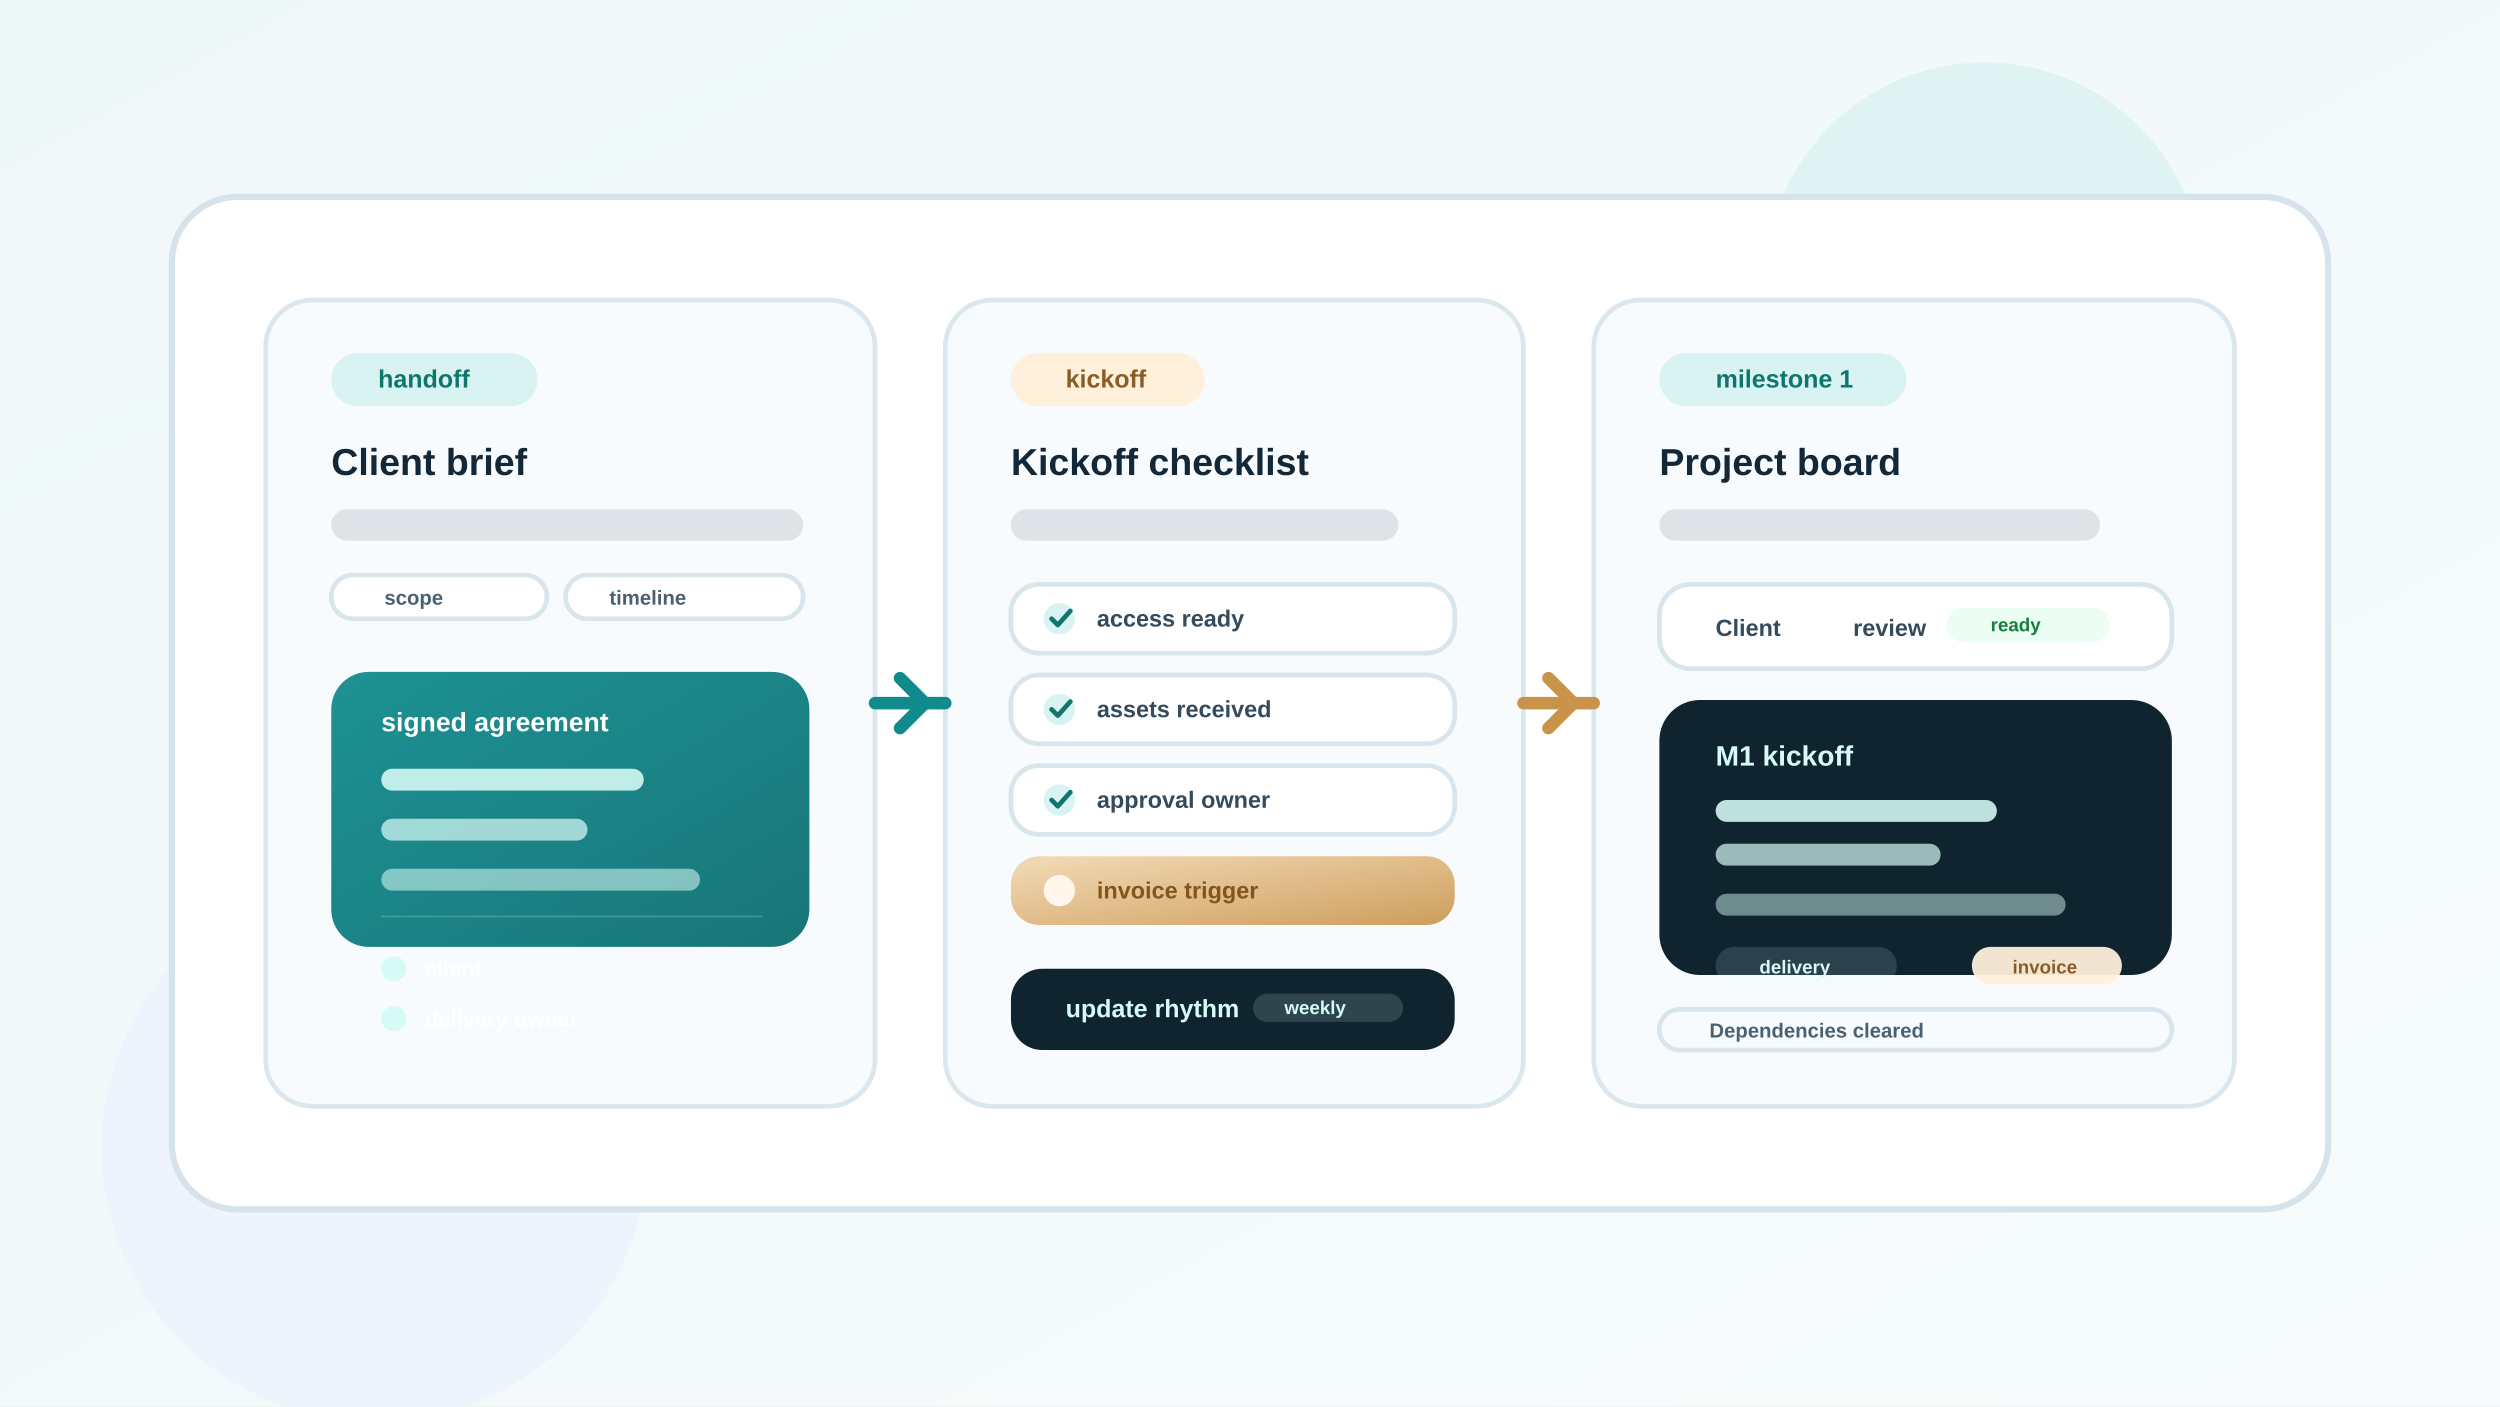
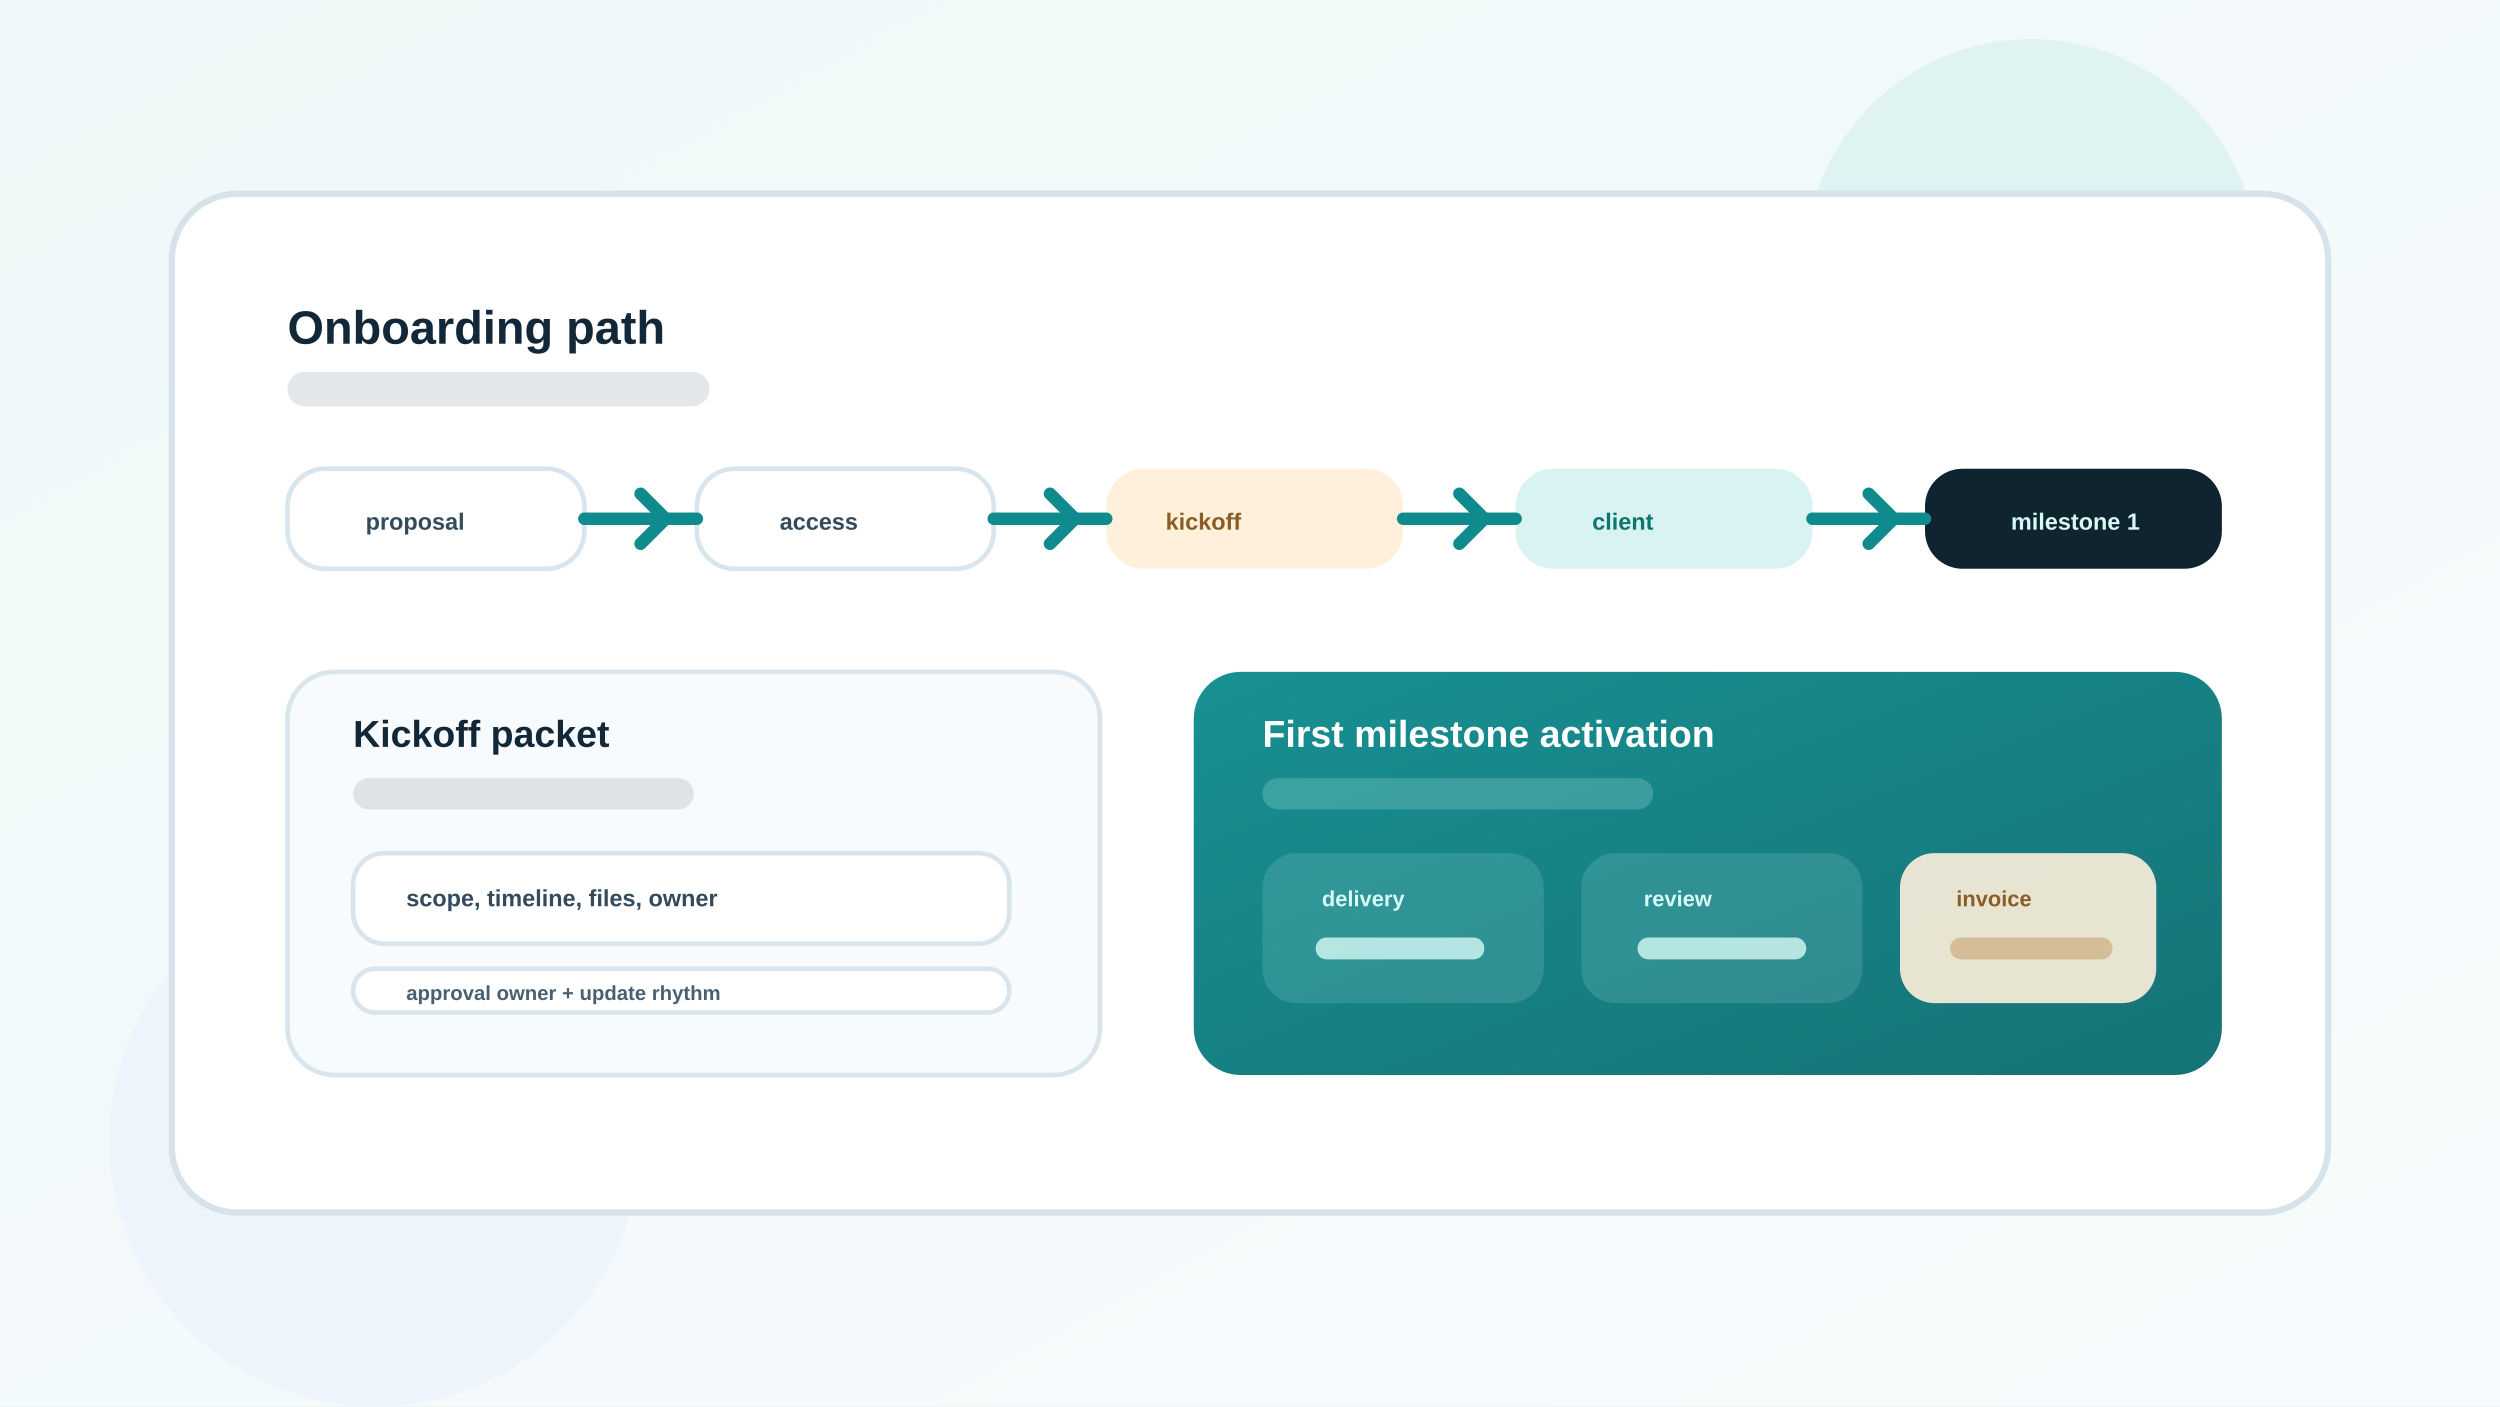
<svg xmlns="http://www.w3.org/2000/svg" viewBox="0 0 1600 900" role="img" aria-labelledby="title desc">
  <defs>
    <linearGradient id="bg" x1="0%" y1="0%" x2="100%" y2="100%">
      <stop offset="0%" stop-color="#eff8f8" />
      <stop offset="100%" stop-color="#f7fbfd" />
    </linearGradient>
    <linearGradient id="teal" x1="0%" y1="0%" x2="100%" y2="100%">
      <stop offset="0%" stop-color="#0f8b8d" />
      <stop offset="100%" stop-color="#0b6d71" />
    </linearGradient>
-     <linearGradient id="gold" x1="0%" y1="0%" x2="100%" y2="100%">
-       <stop offset="0%" stop-color="#f3d7b0" />
-       <stop offset="100%" stop-color="#c9934a" />
-     </linearGradient>
  </defs>
  <rect width="1600" height="900" fill="url(#bg)" />
-   <circle cx="1270" cy="180" r="140" fill="#dff3f2" />
-   <circle cx="240" cy="735" r="175" fill="#eef4fb" />
-   <rect x="110" y="126" width="1380" height="648" rx="42" fill="#ffffff" stroke="#d6e3ea" stroke-width="4" />
-   <rect x="170" y="192" width="390" height="516" rx="30" fill="#f8fbfd" stroke="#dae7ef" stroke-width="3" />
-   <rect x="605" y="192" width="370" height="516" rx="30" fill="#f8fbfd" stroke="#dae7ef" stroke-width="3" />
-   <rect x="1020" y="192" width="410" height="516" rx="30" fill="#f8fbfd" stroke="#dae7ef" stroke-width="3" />
-   <rect x="212" y="226" width="132" height="34" rx="17" fill="#d8f3f1" />
-   <rect x="647" y="226" width="124" height="34" rx="17" fill="#fff0db" />
-   <rect x="1062" y="226" width="158" height="34" rx="17" fill="#d8f3f1" />
-   <text x="242" y="248" font-family="Segoe UI, Arial, sans-serif" font-size="16" font-weight="700" fill="#0f766e">handoff</text>
-   <text x="682" y="248" font-family="Segoe UI, Arial, sans-serif" font-size="16" font-weight="700" fill="#8a5d27">kickoff</text>
-   <text x="1098" y="248" font-family="Segoe UI, Arial, sans-serif" font-size="16" font-weight="700" fill="#0f766e">milestone 1</text>
-   <text x="212" y="304" font-family="Segoe UI, Arial, sans-serif" font-size="24" font-weight="700" fill="#122838">Client brief</text>
-   <rect x="212" y="326" width="302" height="20" rx="10" fill="#173042" opacity=".12" />
-   <rect x="212" y="368" width="138" height="28" rx="14" fill="#ffffff" stroke="#d9e5ec" stroke-width="3" />
-   <rect x="362" y="368" width="152" height="28" rx="14" fill="#ffffff" stroke="#d9e5ec" stroke-width="3" />
-   <text x="246" y="387" font-family="Segoe UI, Arial, sans-serif" font-size="13" font-weight="700" fill="#496071">scope</text>
-   <text x="390" y="387" font-family="Segoe UI, Arial, sans-serif" font-size="13" font-weight="700" fill="#496071">timeline</text>
-   <rect x="212" y="430" width="306" height="176" rx="24" fill="url(#teal)" opacity=".94" />
-   <text x="244" y="468" font-family="Segoe UI, Arial, sans-serif" font-size="17" font-weight="700" fill="#ffffff">signed agreement</text>
-   <rect x="244" y="492" width="168" height="14" rx="7" fill="#d6faf5" opacity=".88" />
-   <rect x="244" y="524" width="132" height="14" rx="7" fill="#d6faf5" opacity=".72" />
-   <rect x="244" y="556" width="204" height="14" rx="7" fill="#d6faf5" opacity=".56" />
-   <rect x="244" y="586" width="244" height="1" fill="#d6faf5" opacity=".22" />
-   <circle cx="252" cy="620" r="8" fill="#d6faf5" />
-   <circle cx="252" cy="652" r="8" fill="#d6faf5" />
-   <text x="272" y="625" font-family="Segoe UI, Arial, sans-serif" font-size="14" font-weight="600" fill="#ffffff">client</text>
-   <text x="272" y="657" font-family="Segoe UI, Arial, sans-serif" font-size="14" font-weight="600" fill="#ffffff">delivery owner</text>
-   <text x="647" y="304" font-family="Segoe UI, Arial, sans-serif" font-size="24" font-weight="700" fill="#122838">Kickoff checklist</text>
-   <rect x="647" y="326" width="248" height="20" rx="10" fill="#173042" opacity=".12" />
-   <rect x="647" y="374" width="284" height="44" rx="18" fill="#ffffff" stroke="#d9e5ec" stroke-width="3" />
-   <rect x="647" y="432" width="284" height="44" rx="18" fill="#ffffff" stroke="#d9e5ec" stroke-width="3" />
-   <rect x="647" y="490" width="284" height="44" rx="18" fill="#ffffff" stroke="#d9e5ec" stroke-width="3" />
-   <rect x="647" y="548" width="284" height="44" rx="18" fill="url(#gold)" opacity=".9" />
-   <circle cx="678" cy="396" r="10" fill="#d8f3f1" />
-   <circle cx="678" cy="454" r="10" fill="#d8f3f1" />
-   <circle cx="678" cy="512" r="10" fill="#d8f3f1" />
-   <circle cx="678" cy="570" r="10" fill="#fff6ec" />
-   <path d="M673 396l4 4 8-9" fill="none" stroke="#0f766e" stroke-width="3" stroke-linecap="round" stroke-linejoin="round" />
-   <path d="M673 454l4 4 8-9" fill="none" stroke="#0f766e" stroke-width="3" stroke-linecap="round" stroke-linejoin="round" />
-   <path d="M673 512l4 4 8-9" fill="none" stroke="#0f766e" stroke-width="3" stroke-linecap="round" stroke-linejoin="round" />
-   <text x="702" y="401" font-family="Segoe UI, Arial, sans-serif" font-size="15" font-weight="700" fill="#334b5c">access ready</text>
-   <text x="702" y="459" font-family="Segoe UI, Arial, sans-serif" font-size="15" font-weight="700" fill="#334b5c">assets received</text>
-   <text x="702" y="517" font-family="Segoe UI, Arial, sans-serif" font-size="15" font-weight="700" fill="#334b5c">approval owner</text>
-   <text x="702" y="575" font-family="Segoe UI, Arial, sans-serif" font-size="15" font-weight="700" fill="#82551c">invoice trigger</text>
-   <rect x="647" y="620" width="284" height="52" rx="20" fill="#102430" />
-   <text x="682" y="651" font-family="Segoe UI, Arial, sans-serif" font-size="16" font-weight="700" fill="#d6faf5">update rhythm</text>
-   <rect x="802" y="636" width="96" height="18" rx="9" fill="#d6faf5" opacity=".16" />
-   <text x="822" y="649" font-family="Segoe UI, Arial, sans-serif" font-size="12" font-weight="700" fill="#d6faf5">weekly</text>
-   <text x="1062" y="304" font-family="Segoe UI, Arial, sans-serif" font-size="24" font-weight="700" fill="#122838">Project board</text>
-   <rect x="1062" y="326" width="282" height="20" rx="10" fill="#173042" opacity=".12" />
-   <rect x="1062" y="374" width="328" height="54" rx="20" fill="#ffffff" stroke="#d9e5ec" stroke-width="3" />
-   <rect x="1062" y="448" width="328" height="176" rx="26" fill="#102430" />
-   <text x="1098" y="407" font-family="Segoe UI, Arial, sans-serif" font-size="15" font-weight="700" fill="#334b5c">Client</text>
-   <text x="1186" y="407" font-family="Segoe UI, Arial, sans-serif" font-size="15" font-weight="700" fill="#334b5c">review</text>
-   <rect x="1246" y="389" width="104" height="22" rx="11" fill="#ecfdf3" />
-   <text x="1274" y="404" font-family="Segoe UI, Arial, sans-serif" font-size="12" font-weight="700" fill="#15803d">ready</text>
-   <text x="1098" y="490" font-family="Segoe UI, Arial, sans-serif" font-size="18" font-weight="700" fill="#d6faf5">M1 kickoff</text>
-   <rect x="1098" y="512" width="180" height="14" rx="7" fill="#d6faf5" opacity=".88" />
-   <rect x="1098" y="540" width="144" height="14" rx="7" fill="#d6faf5" opacity=".7" />
-   <rect x="1098" y="572" width="224" height="14" rx="7" fill="#d6faf5" opacity=".48" />
-   <rect x="1098" y="606" width="116" height="24" rx="12" fill="#d6faf5" opacity=".14" />
-   <text x="1126" y="623" font-family="Segoe UI, Arial, sans-serif" font-size="12" font-weight="700" fill="#d6faf5">delivery</text>
-   <rect x="1262" y="606" width="96" height="24" rx="12" fill="#fff0db" opacity=".94" />
-   <text x="1288" y="623" font-family="Segoe UI, Arial, sans-serif" font-size="12" font-weight="700" fill="#8a5d27">invoice</text>
-   <rect x="1062" y="646" width="328" height="26" rx="13" fill="#f8fbfd" stroke="#d9e5ec" stroke-width="3" />
-   <text x="1094" y="664" font-family="Segoe UI, Arial, sans-serif" font-size="13" font-weight="700" fill="#496071">Dependencies cleared</text>
-   <path d="M560 450h45" stroke="#0f8b8d" stroke-width="8" stroke-linecap="round" />
-   <path d="M975 450h45" stroke="#c9934a" stroke-width="8" stroke-linecap="round" />
-   <path d="M592 450l-16-16m16 16l-16 16" stroke="#0f8b8d" stroke-width="8" stroke-linecap="round" stroke-linejoin="round" />
-   <path d="M1007 450l-16-16m16 16l-16 16" stroke="#c9934a" stroke-width="8" stroke-linecap="round" stroke-linejoin="round" />
+   <circle cx="1300" cy="170" r="145" fill="#dff3f2" />
+   <circle cx="240" cy="730" r="170" fill="#eef4fb" />
+   <rect x="110" y="124" width="1380" height="652" rx="42" fill="#ffffff" stroke="#d6e3ea" stroke-width="4" />
+   <text x="184" y="220" font-family="Segoe UI, Arial, sans-serif" font-size="30" font-weight="700" fill="#122838">Onboarding path</text>
+   <rect x="184" y="238" width="270" height="22" rx="11" fill="#173042" opacity=".12" />
+   <rect x="184" y="300" width="190" height="64" rx="24" fill="#ffffff" stroke="#d9e5ec" stroke-width="3" />
+   <rect x="446" y="300" width="190" height="64" rx="24" fill="#ffffff" stroke="#d9e5ec" stroke-width="3" />
+   <rect x="708" y="300" width="190" height="64" rx="24" fill="#fff0db" />
+   <rect x="970" y="300" width="190" height="64" rx="24" fill="#d8f3f1" />
+   <rect x="1232" y="300" width="190" height="64" rx="24" fill="#102430" />
+   <text x="234" y="339" font-family="Segoe UI, Arial, sans-serif" font-size="15" font-weight="700" fill="#334b5c">proposal</text>
+   <text x="499" y="339" font-family="Segoe UI, Arial, sans-serif" font-size="15" font-weight="700" fill="#334b5c">access</text>
+   <text x="746" y="339" font-family="Segoe UI, Arial, sans-serif" font-size="15" font-weight="700" fill="#8a5d27">kickoff</text>
+   <text x="1019" y="339" font-family="Segoe UI, Arial, sans-serif" font-size="15" font-weight="700" fill="#0f766e">client</text>
+   <text x="1287" y="339" font-family="Segoe UI, Arial, sans-serif" font-size="15" font-weight="700" fill="#d6faf5">milestone 1</text>
+   <path d="M374 332h72M636 332h72M898 332h72M1160 332h72" stroke="#0f8b8d" stroke-width="8" stroke-linecap="round" />
+   <path d="M426 332l-16-16m16 16l-16 16M688 332l-16-16m16 16l-16 16M950 332l-16-16m16 16l-16 16M1212 332l-16-16m16 16l-16 16" stroke="#0f8b8d" stroke-width="8" stroke-linecap="round" stroke-linejoin="round" />
+   <rect x="184" y="430" width="520" height="258" rx="30" fill="#f8fbfd" stroke="#d9e5ec" stroke-width="3" />
+   <text x="226" y="478" font-family="Segoe UI, Arial, sans-serif" font-size="24" font-weight="700" fill="#122838">Kickoff packet</text>
+   <rect x="226" y="498" width="218" height="20" rx="10" fill="#173042" opacity=".12" />
+   <rect x="226" y="546" width="420" height="58" rx="20" fill="#ffffff" stroke="#d9e5ec" stroke-width="3" />
+   <rect x="226" y="620" width="420" height="28" rx="14" fill="#ffffff" stroke="#d9e5ec" stroke-width="3" />
+   <text x="260" y="580" font-family="Segoe UI, Arial, sans-serif" font-size="15" font-weight="700" fill="#334b5c">scope, timeline, files, owner</text>
+   <text x="260" y="640" font-family="Segoe UI, Arial, sans-serif" font-size="13" font-weight="700" fill="#496071">approval owner + update rhythm</text>
+   <rect x="764" y="430" width="658" height="258" rx="30" fill="url(#teal)" opacity=".96" />
+   <text x="808" y="478" font-family="Segoe UI, Arial, sans-serif" font-size="24" font-weight="700" fill="#ffffff">First milestone activation</text>
+   <rect x="808" y="498" width="250" height="20" rx="10" fill="#d6faf5" opacity=".2" />
+   <rect x="808" y="546" width="180" height="96" rx="22" fill="#d6faf5" opacity=".14" />
+   <rect x="1012" y="546" width="180" height="96" rx="22" fill="#d6faf5" opacity=".14" />
+   <rect x="1216" y="546" width="164" height="96" rx="22" fill="#fff0db" opacity=".9" />
+   <text x="846" y="580" font-family="Segoe UI, Arial, sans-serif" font-size="14" font-weight="700" fill="#d6faf5">delivery</text>
+   <text x="1052" y="580" font-family="Segoe UI, Arial, sans-serif" font-size="14" font-weight="700" fill="#d6faf5">review</text>
+   <text x="1252" y="580" font-family="Segoe UI, Arial, sans-serif" font-size="14" font-weight="700" fill="#8a5d27">invoice</text>
+   <rect x="842" y="600" width="108" height="14" rx="7" fill="#d6faf5" opacity=".8" />
+   <rect x="1048" y="600" width="108" height="14" rx="7" fill="#d6faf5" opacity=".8" />
+   <rect x="1248" y="600" width="104" height="14" rx="7" fill="#b8823f" opacity=".4" />
</svg>
